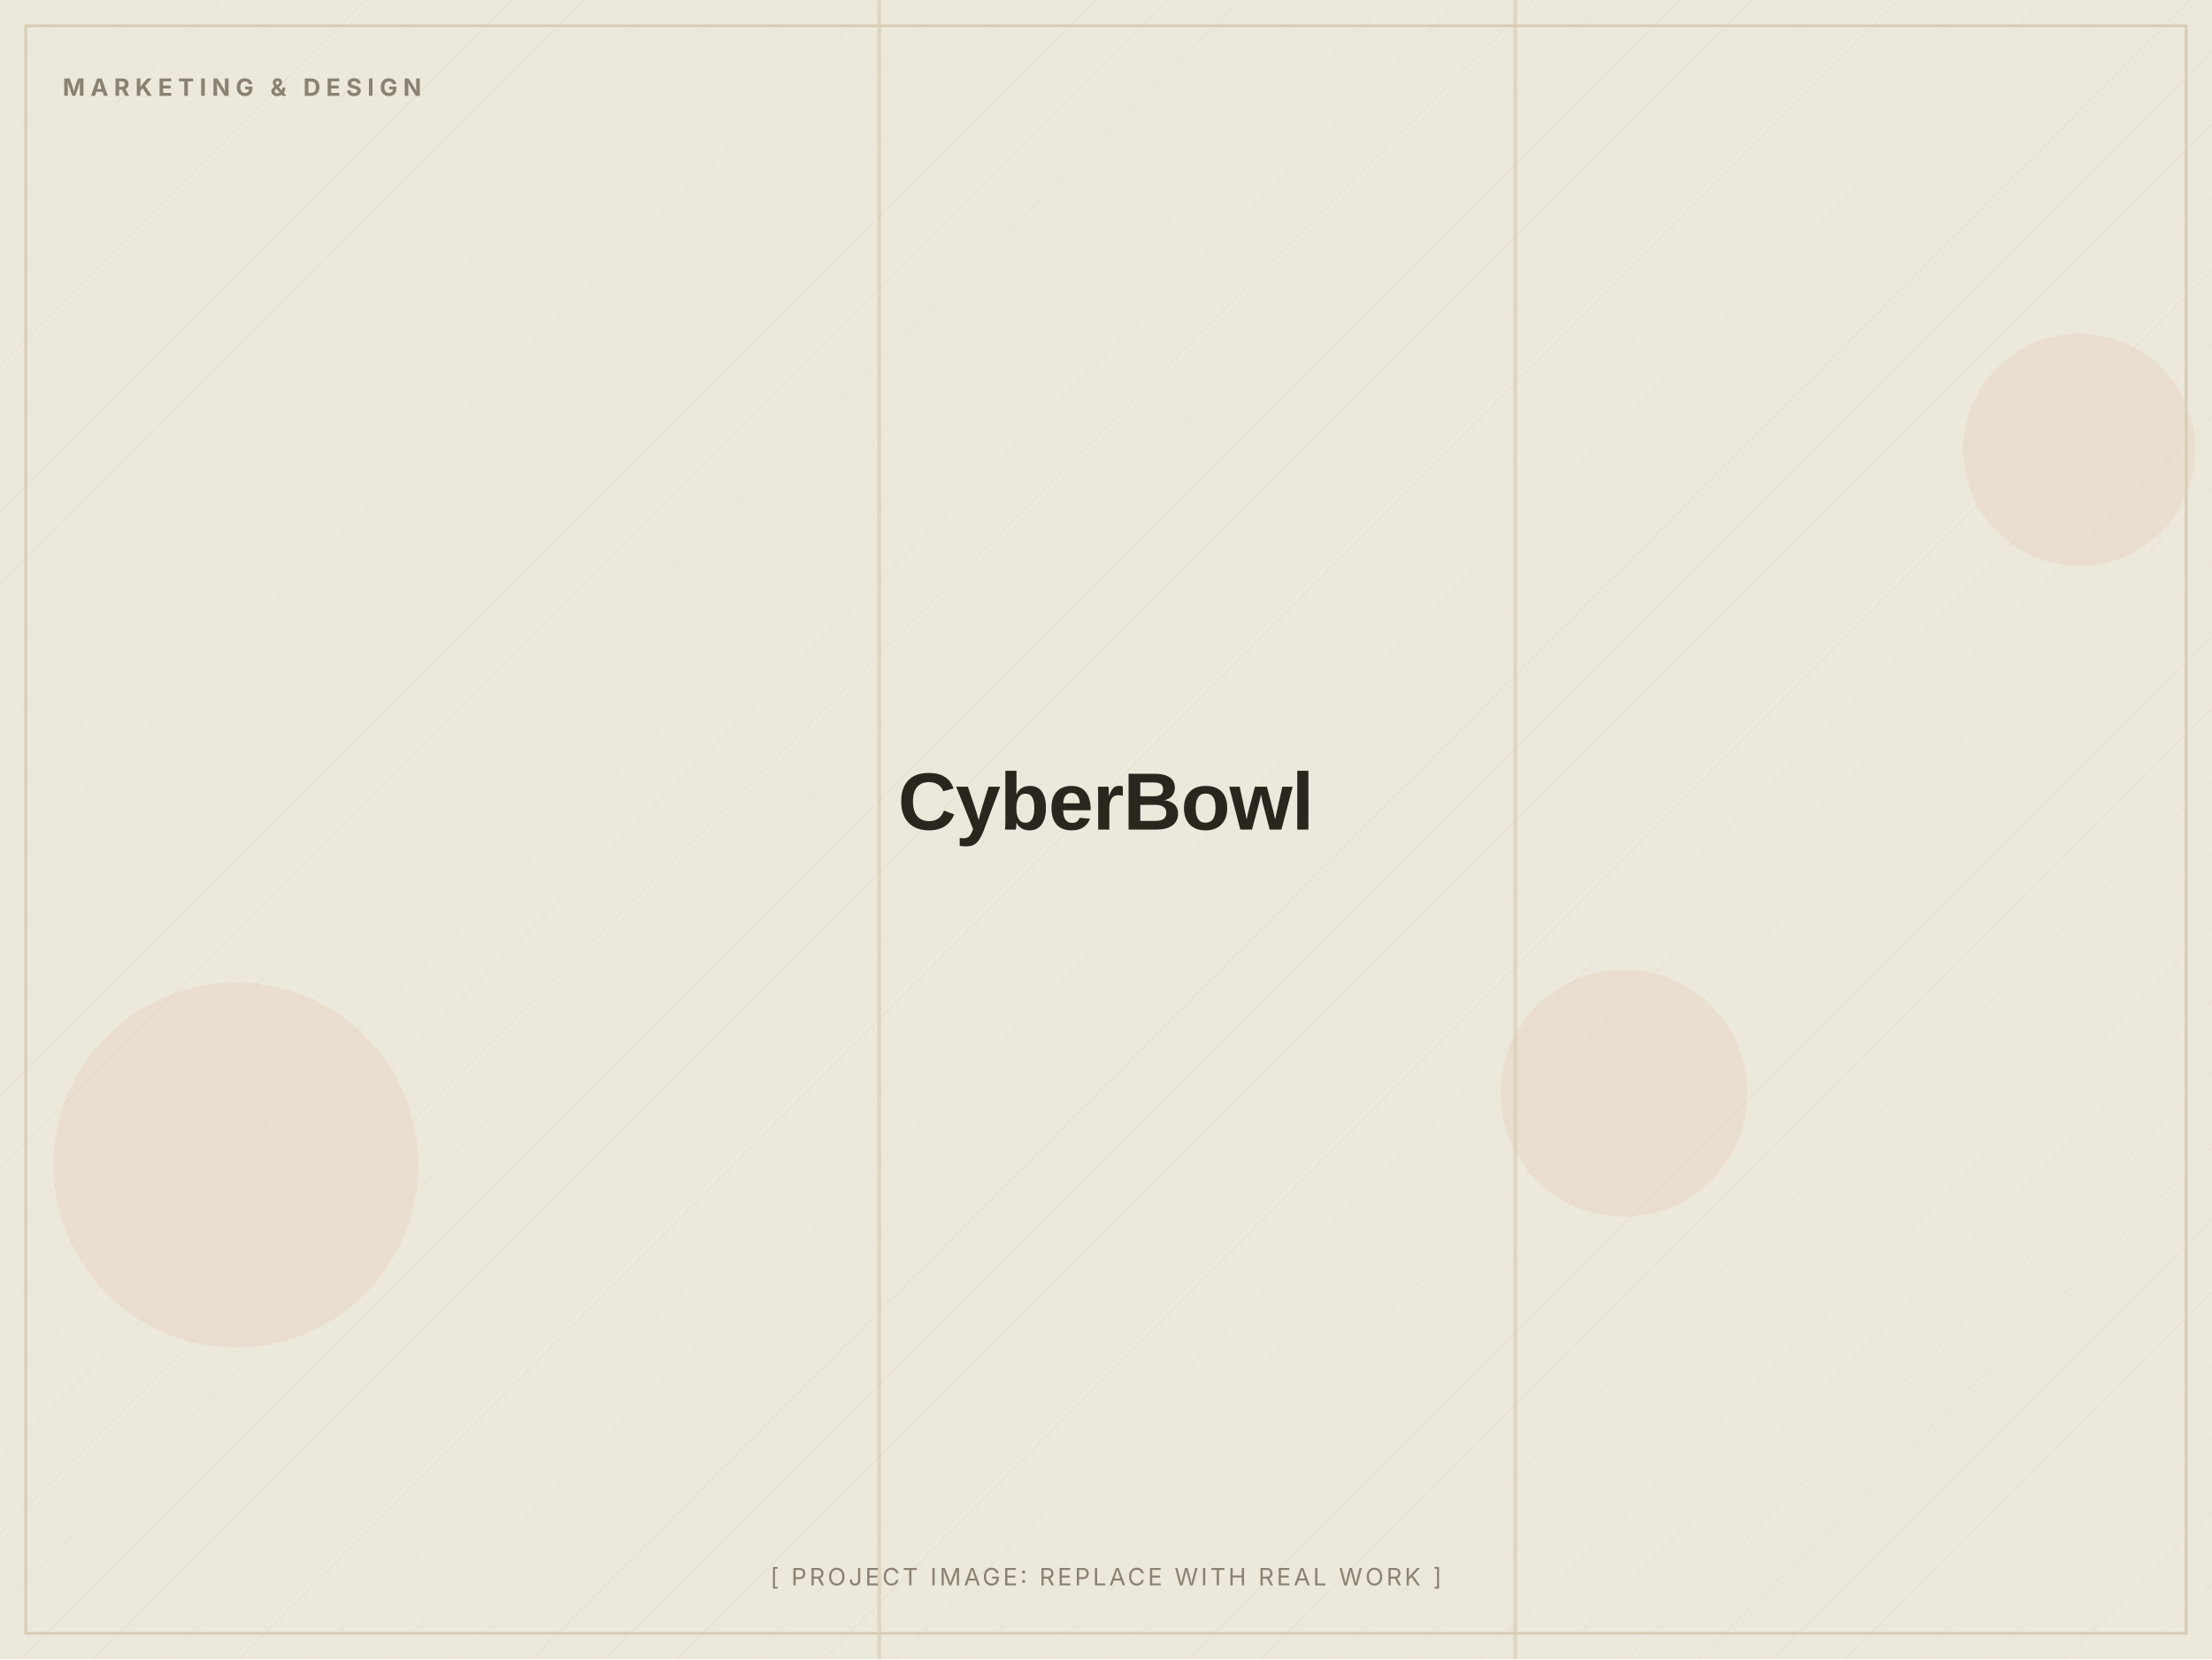
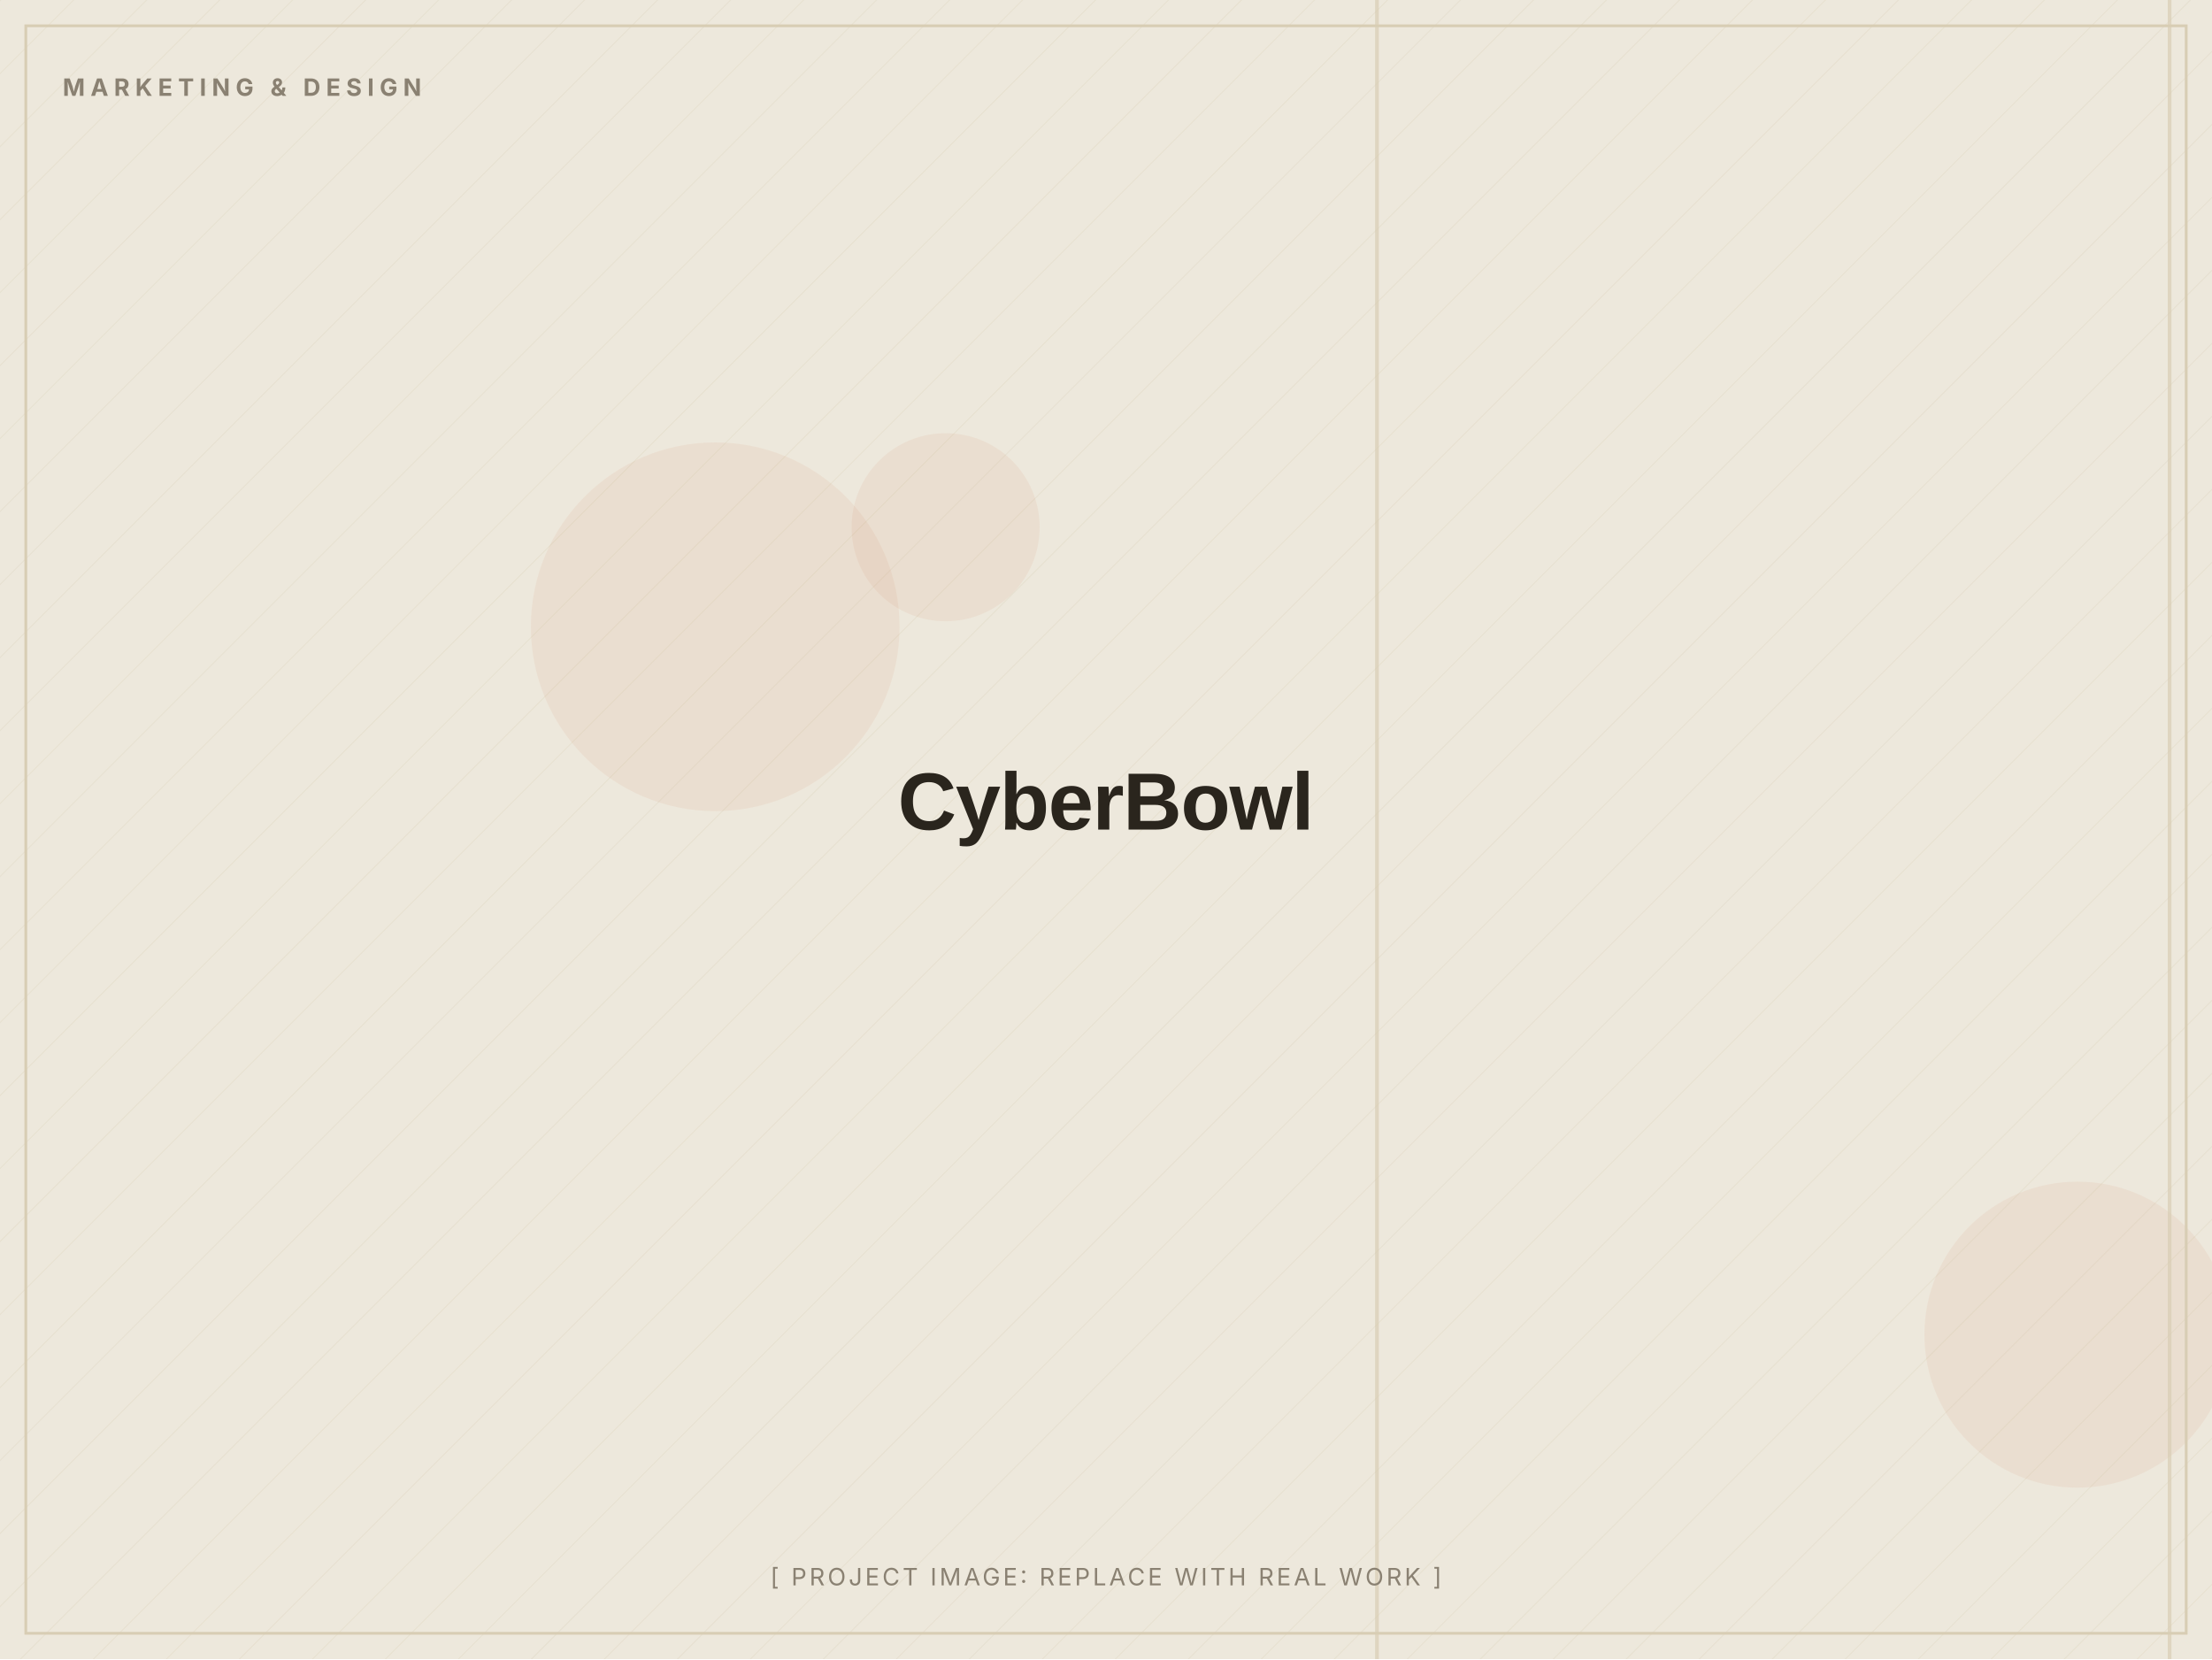
<svg xmlns="http://www.w3.org/2000/svg" width="1200" height="900" viewBox="0 0 1200 900" role="img" aria-label="CyberBowl (placeholder image)">
  <defs>
    <pattern id="d" width="28" height="28" patternUnits="userSpaceOnUse" patternTransform="rotate(45)">
      <line x1="0" y1="0" x2="0" y2="28" stroke="#D8CDB4" stroke-width="1" opacity="0.5" />
    </pattern>
  </defs>
  <rect width="1200" height="900" fill="#EDE8DC" />
  <rect width="1200" height="900" fill="url(#d)" opacity="0.55" />
-   <circle cx="128" cy="632" r="99" fill="#C2410C" opacity="0.06" />
-   <circle cx="1128" cy="244" r="63" fill="#C2410C" opacity="0.06" />
-   <circle cx="881" cy="593" r="67" fill="#C2410C" opacity="0.06" />
-   <rect x="821" y="0" width="2" height="900" fill="#D8CDB4" opacity="0.7" />
-   <rect x="476" y="0" width="2" height="900" fill="#D8CDB4" opacity="0.7" />
+   <circle cx="1127" cy="724" r="83" fill="#C2410C" opacity="0.06" />
+   <circle cx="388" cy="340" r="100" fill="#C2410C" opacity="0.06" />
+   <circle cx="513" cy="286" r="51" fill="#C2410C" opacity="0.06" />
+   <rect x="1176" y="0" width="2" height="900" fill="#D8CDB4" opacity="0.7" />
+   <rect x="746" y="0" width="2" height="900" fill="#D8CDB4" opacity="0.7" />
  <rect x="14" y="14" width="1172" height="872" fill="none" stroke="#D8CDB4" stroke-width="1.5" />
  <text x="34" y="52" font-family="Inter, Arial, sans-serif" font-weight="700" font-size="13" letter-spacing="3" fill="#8A8172">MARKETING &amp; DESIGN</text>
  <text x="600.0" y="450.0" text-anchor="middle" font-family="Archivo, Arial, sans-serif" font-weight="800" font-size="44" letter-spacing="-0.5" fill="#2A251D">CyberBowl</text>
  <text x="600.0" y="860" text-anchor="middle" font-family="Inter, Arial, sans-serif" font-size="13" letter-spacing="1.5" fill="#8A8172">[ PROJECT IMAGE: REPLACE WITH REAL WORK ]</text>
</svg>
